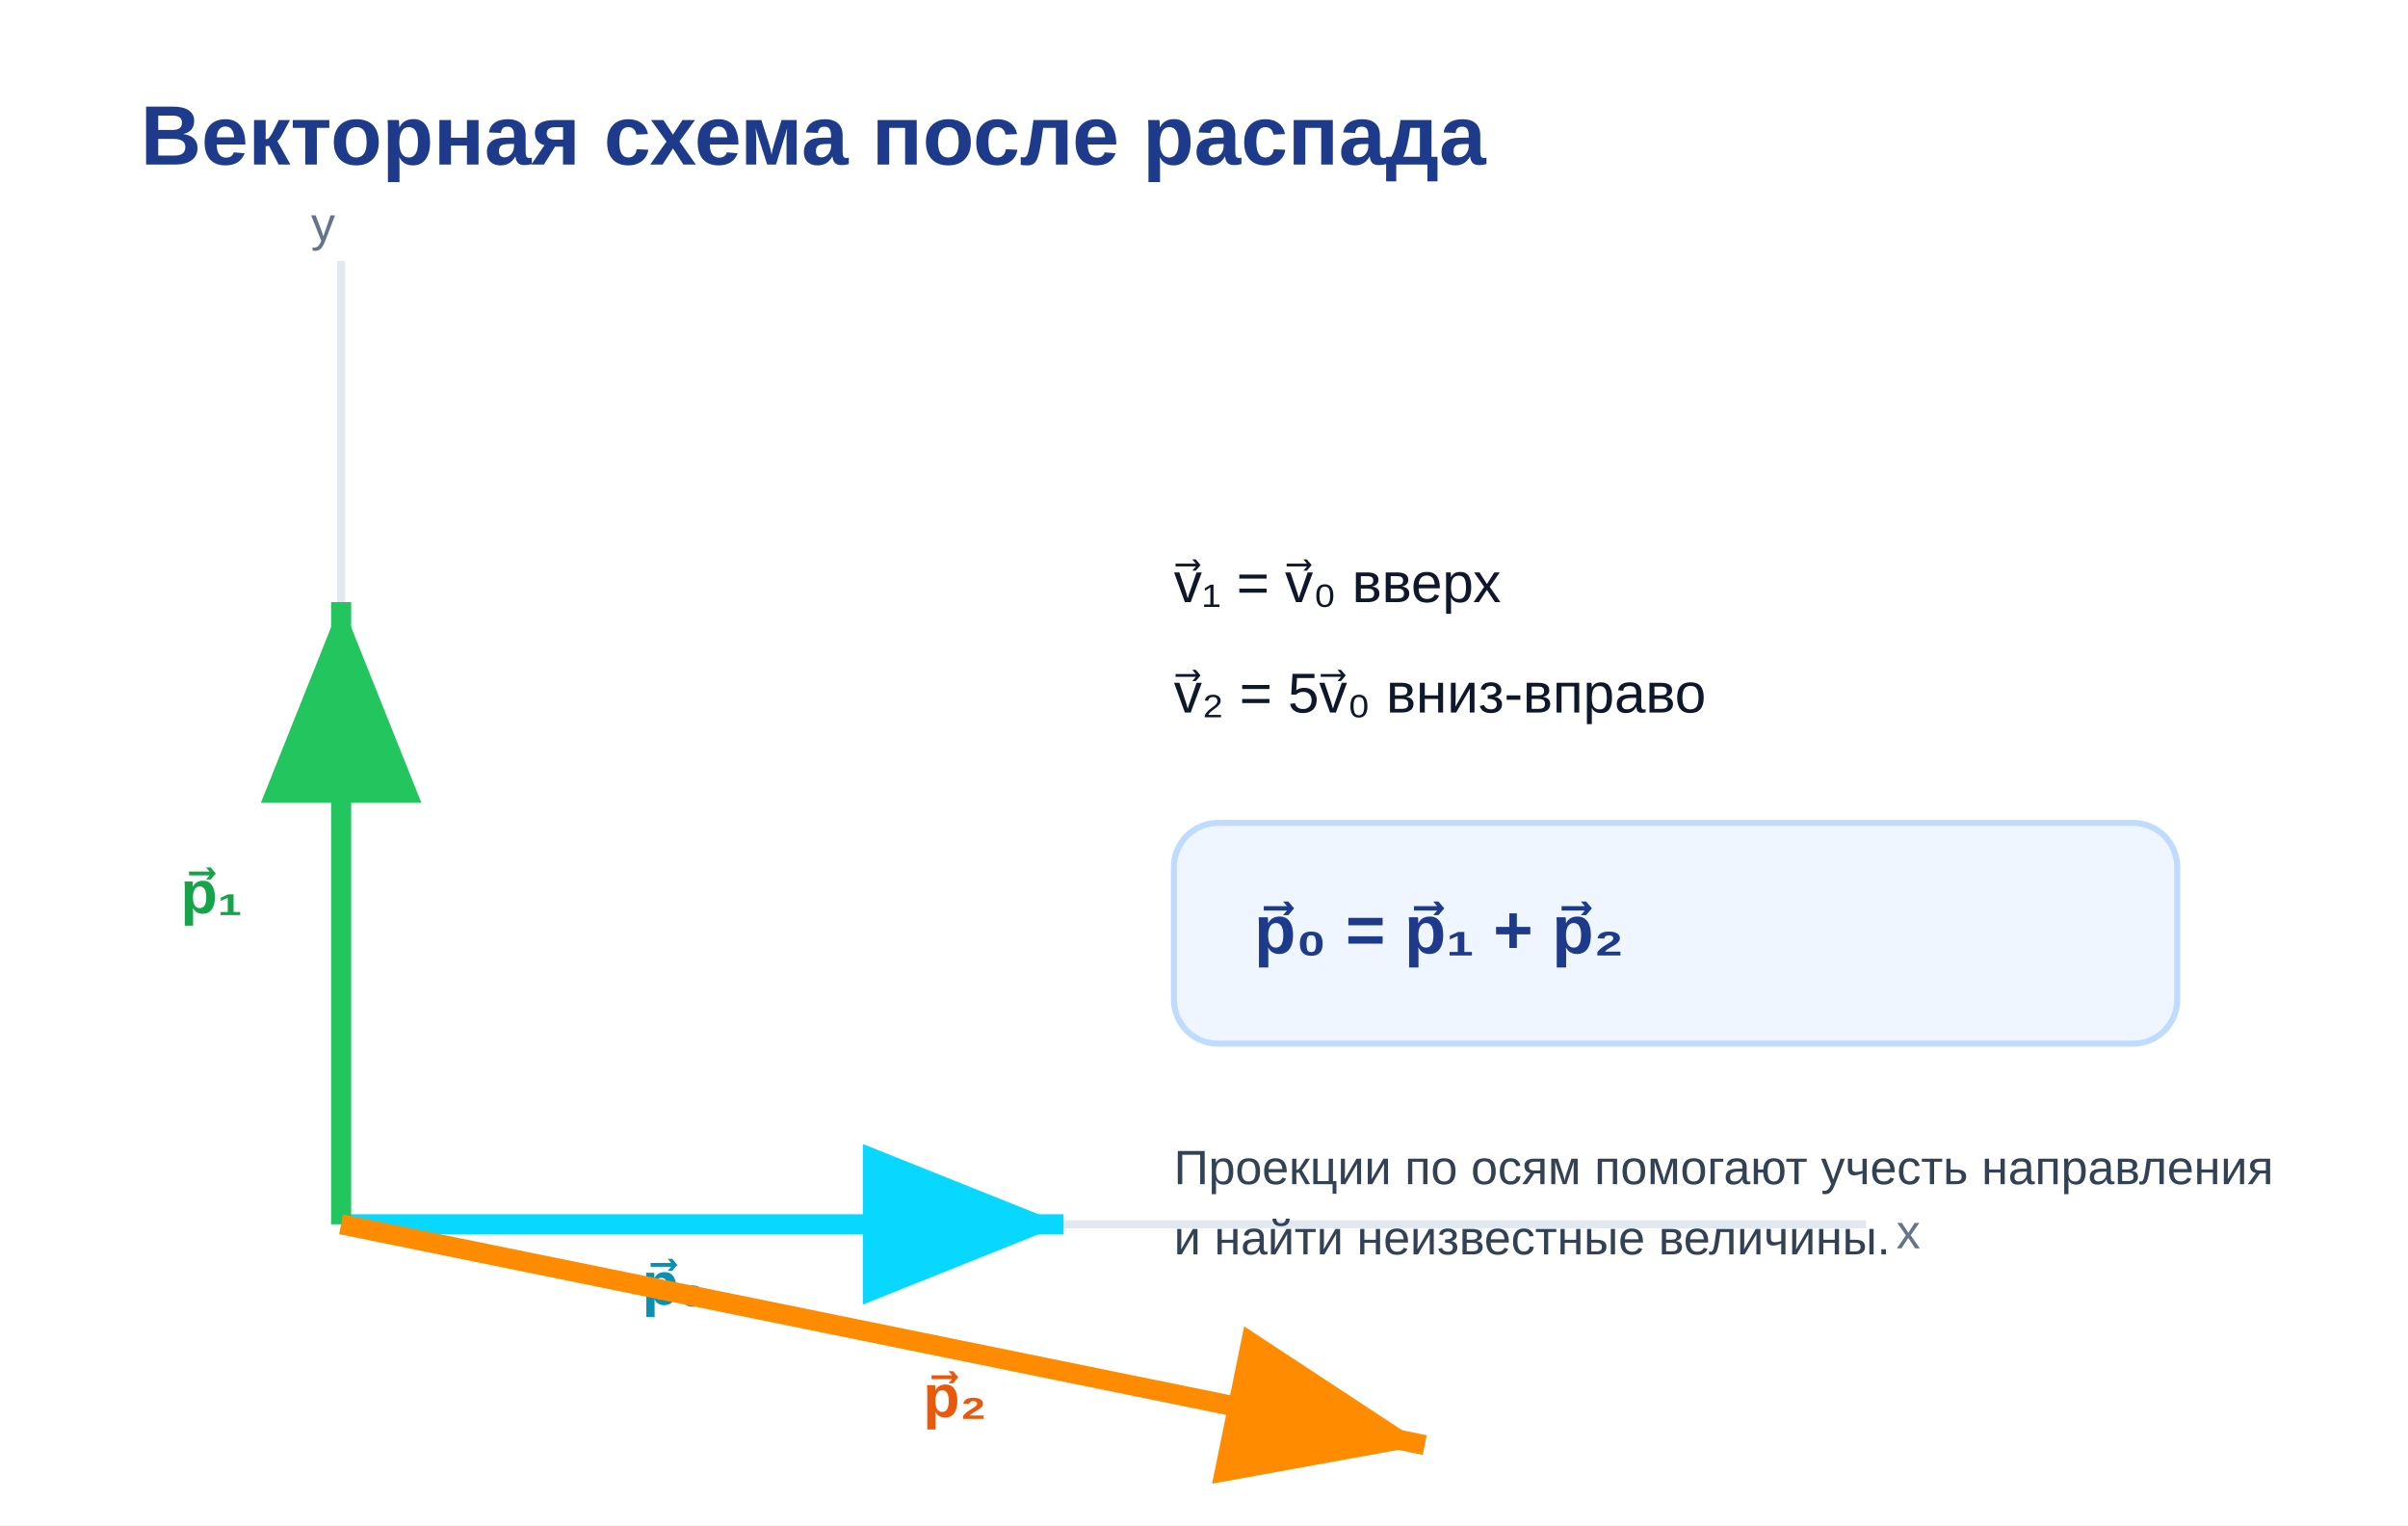
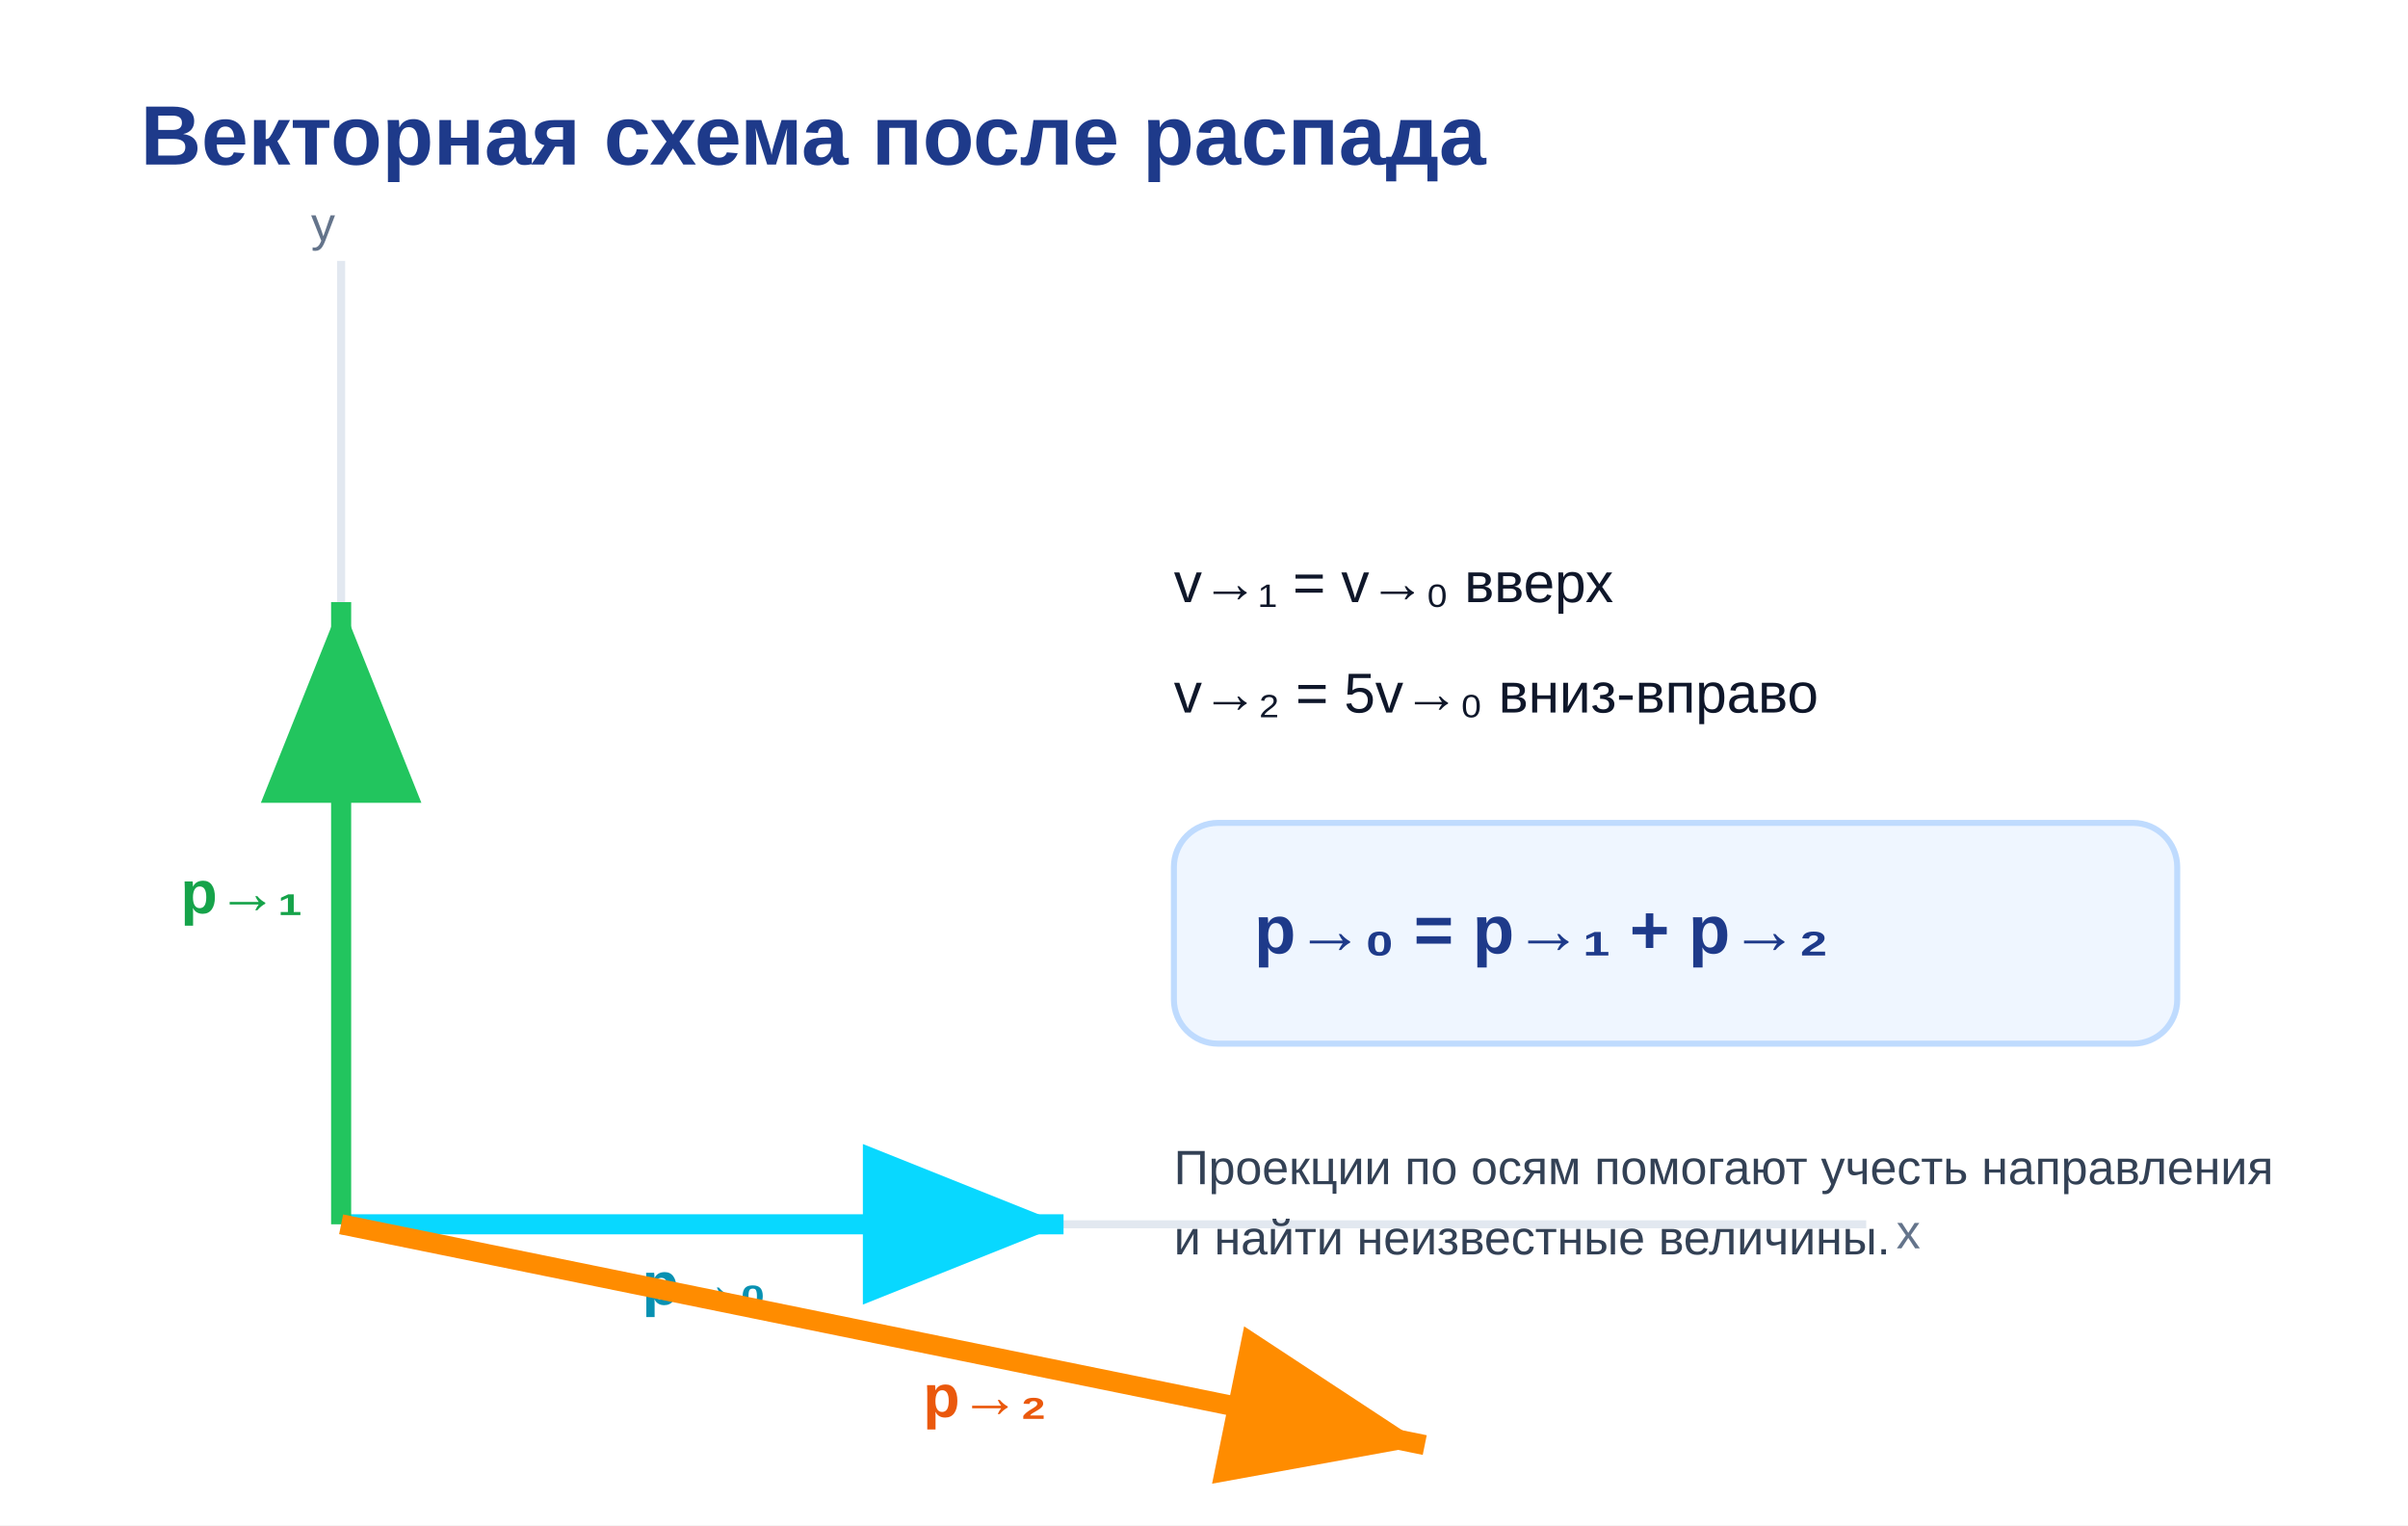
<svg xmlns="http://www.w3.org/2000/svg" viewBox="0 0 1200 760" width="1200" height="760">
  <rect width="1200" height="760" fill="#ffffff" />
  <text x="70" y="82" fill="#1e3a8a" font-family="Arial, sans-serif" font-size="42" font-weight="700">Векторная схема после распада</text>
  <defs>
    <marker id="a" markerWidth="12" markerHeight="12" refX="10" refY="4" orient="auto">
      <path d="M0,0 L10,4 L0,8 Z" fill="context-stroke" />
    </marker>
  </defs>
  <line x1="170" y1="610" x2="930" y2="610" stroke="#e2e8f0" stroke-width="4" />
  <line x1="170" y1="610" x2="170" y2="130" stroke="#e2e8f0" stroke-width="4" />
  <text x="945" y="622" fill="#64748b" font-family="Arial" font-size="24">x</text>
  <text x="155" y="120" fill="#64748b" font-family="Arial" font-size="24">y</text>
  <line x1="170" y1="610" x2="530" y2="610" stroke="#08d8ff" stroke-width="10" marker-end="url(#a)" />
-   <text x="320" y="650" fill="#0891b2" font-family="Arial" font-size="30" font-weight="700">p⃗₀</text>
+   <text x="320" y="650" fill="#0891b2" font-family="Arial" font-size="30" font-weight="700">p→₀</text>
  <line x1="170" y1="610" x2="170" y2="300" stroke="#22c55e" stroke-width="10" marker-end="url(#a)" />
-   <text x="90" y="455" fill="#16a34a" font-family="Arial" font-size="30" font-weight="700">p⃗₁</text>
+   <text x="90" y="455" fill="#16a34a" font-family="Arial" font-size="30" font-weight="700">p→₁</text>
  <line x1="170" y1="610" x2="710" y2="720" stroke="#ff8c00" stroke-width="10" marker-end="url(#a)" />
-   <text x="460" y="706" fill="#ea580c" font-family="Arial" font-size="30" font-weight="700">p⃗₂</text>
-   <text x="585" y="300" fill="#0f172a" font-family="Arial" font-size="28">v⃗₁ = v⃗₀ вверх</text>
-   <text x="585" y="355" fill="#0f172a" font-family="Arial" font-size="28">v⃗₂ = 5v⃗₀ вниз-вправо</text>
+   <text x="460" y="706" fill="#ea580c" font-family="Arial" font-size="30" font-weight="700">p→₂</text>
+   <text x="585" y="300" fill="#0f172a" font-family="Arial" font-size="28">v→₁ = v→₀ вверх</text>
+   <text x="585" y="355" fill="#0f172a" font-family="Arial" font-size="28">v→₂ = 5v→₀ вниз-вправо</text>
  <rect x="585" y="410" width="500" height="110" rx="22" fill="#eff6ff" stroke="#bfdbfe" stroke-width="3" />
-   <text x="625" y="475" fill="#1e3a8a" font-family="Arial" font-size="34" font-weight="700">p⃗₀ = p⃗₁ + p⃗₂</text>
+   <text x="625" y="475" fill="#1e3a8a" font-family="Arial" font-size="34" font-weight="700">p→₀ = p→₁ + p→₂</text>
  <text x="585" y="590" fill="#334155" font-family="Arial" font-size="24">Проекции по осям помогают учесть направления</text>
  <text x="585" y="625" fill="#334155" font-family="Arial" font-size="24">и найти неизвестные величины.</text>
</svg>
